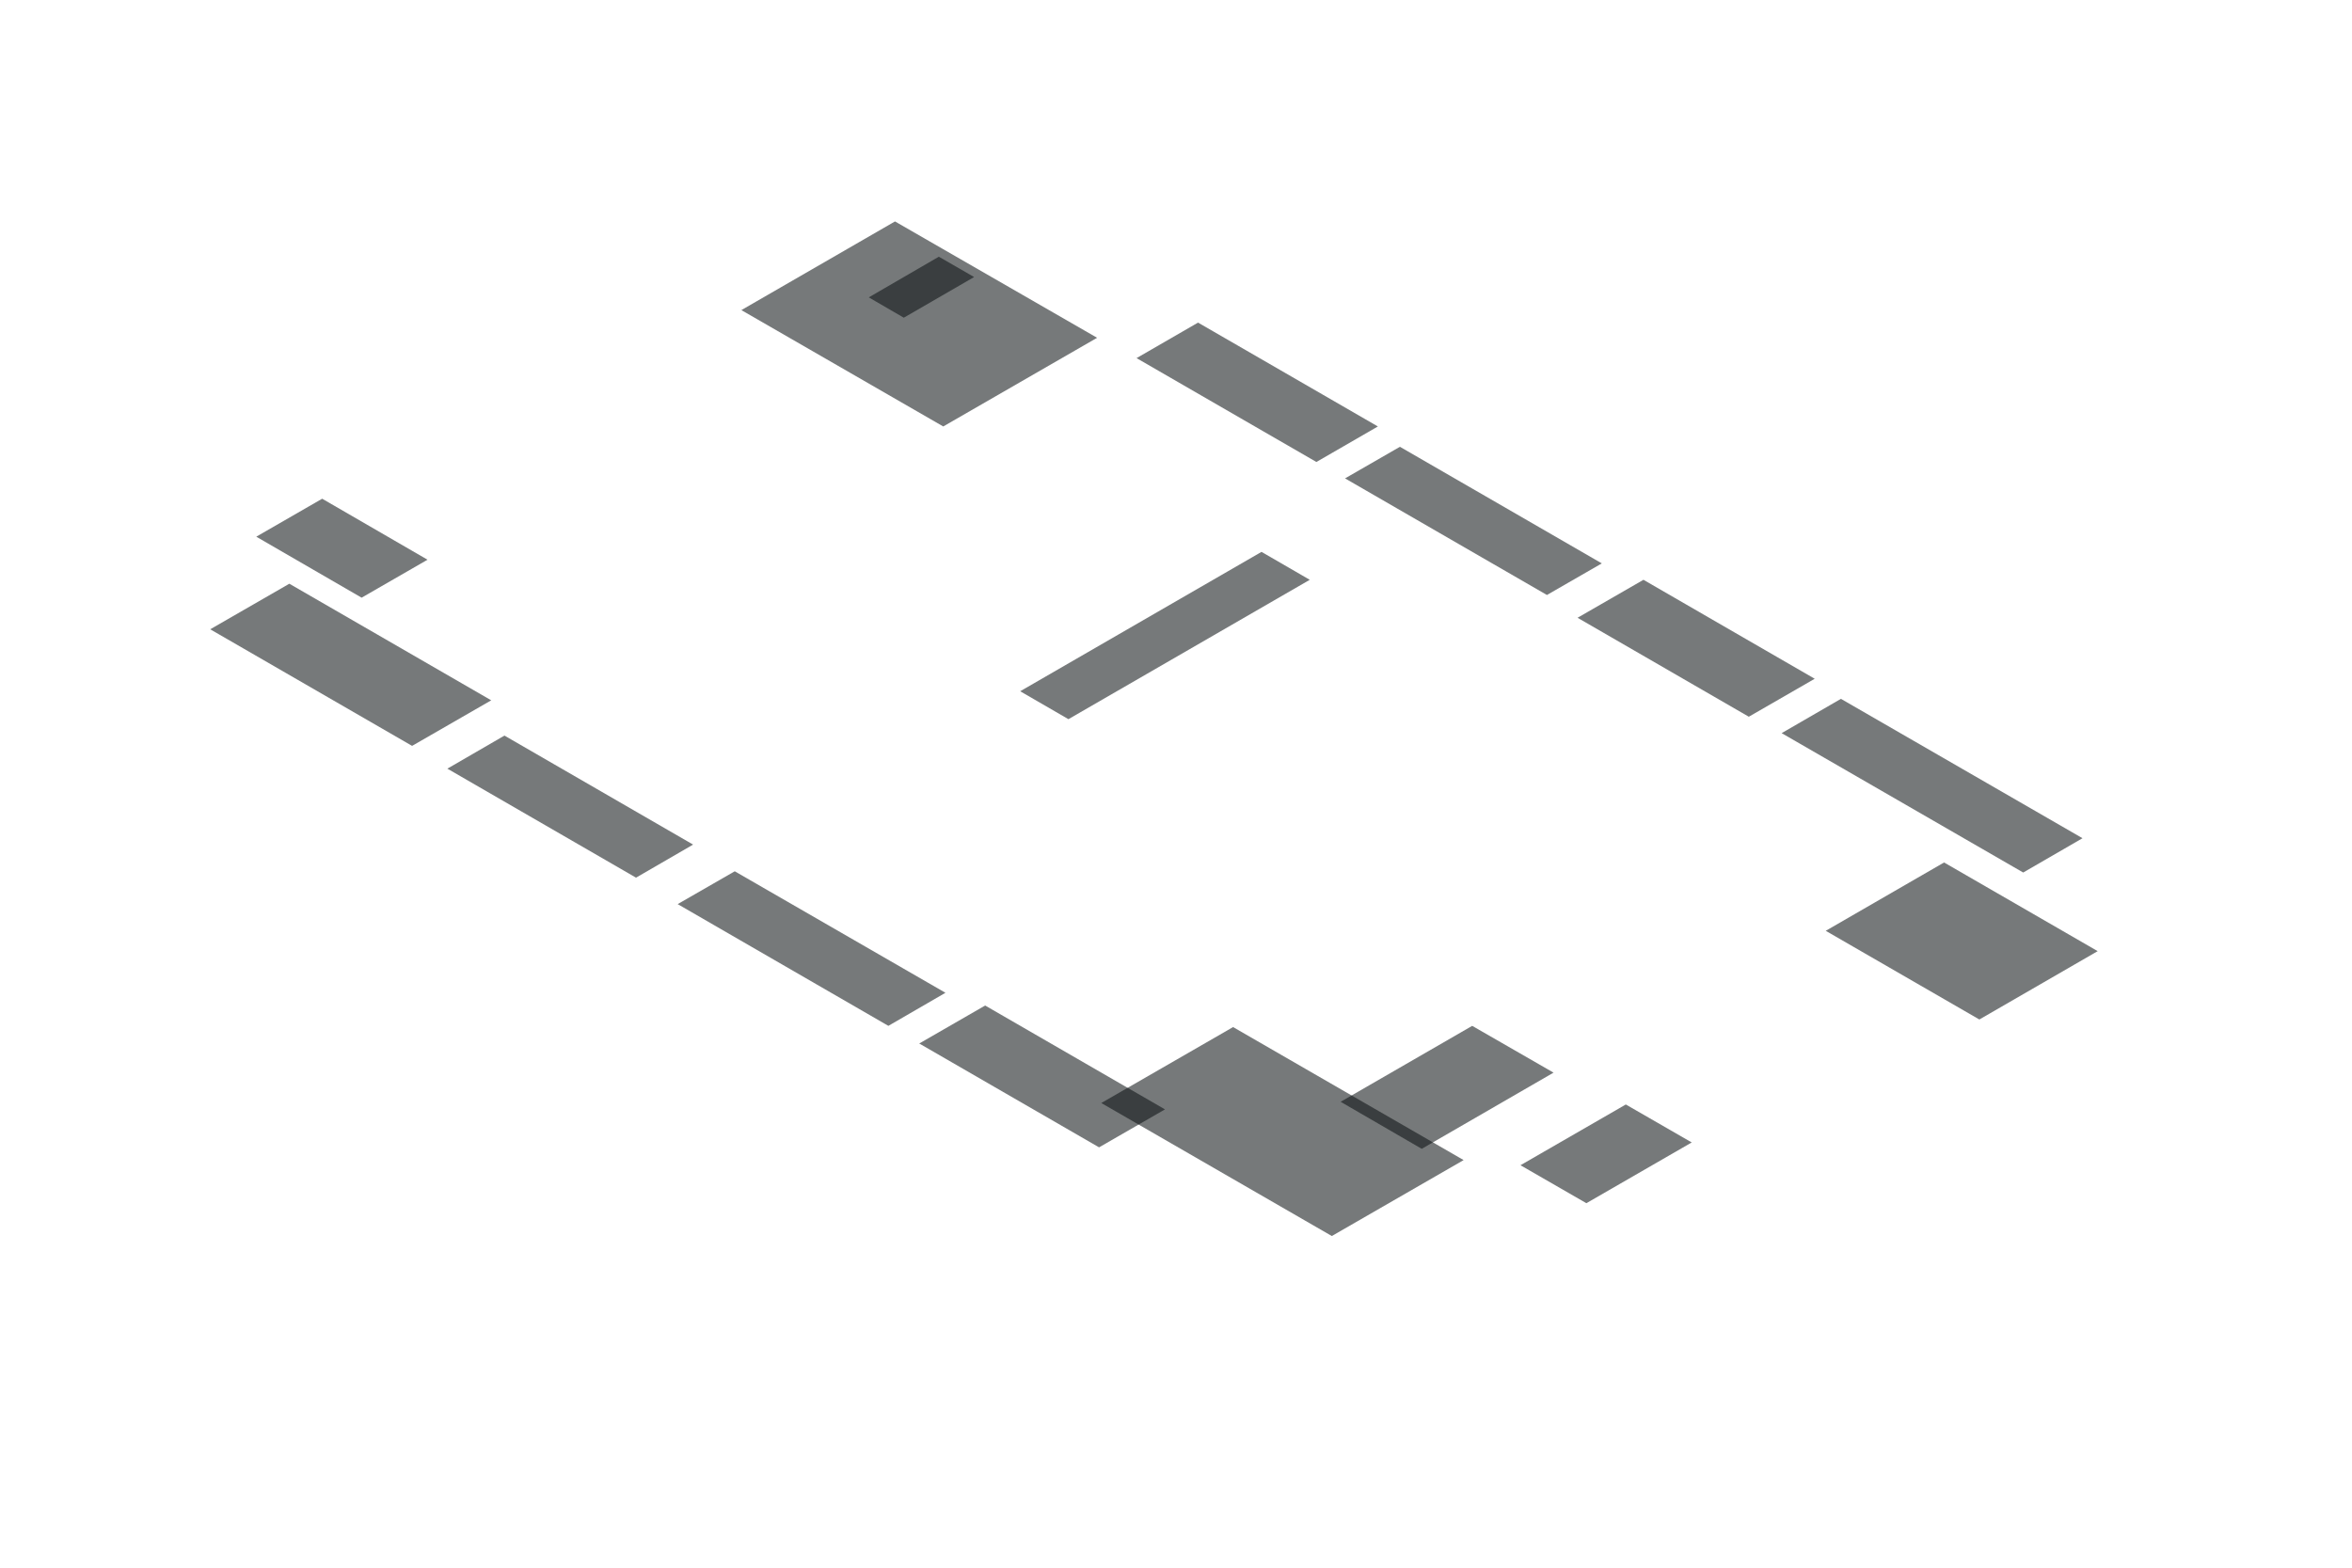
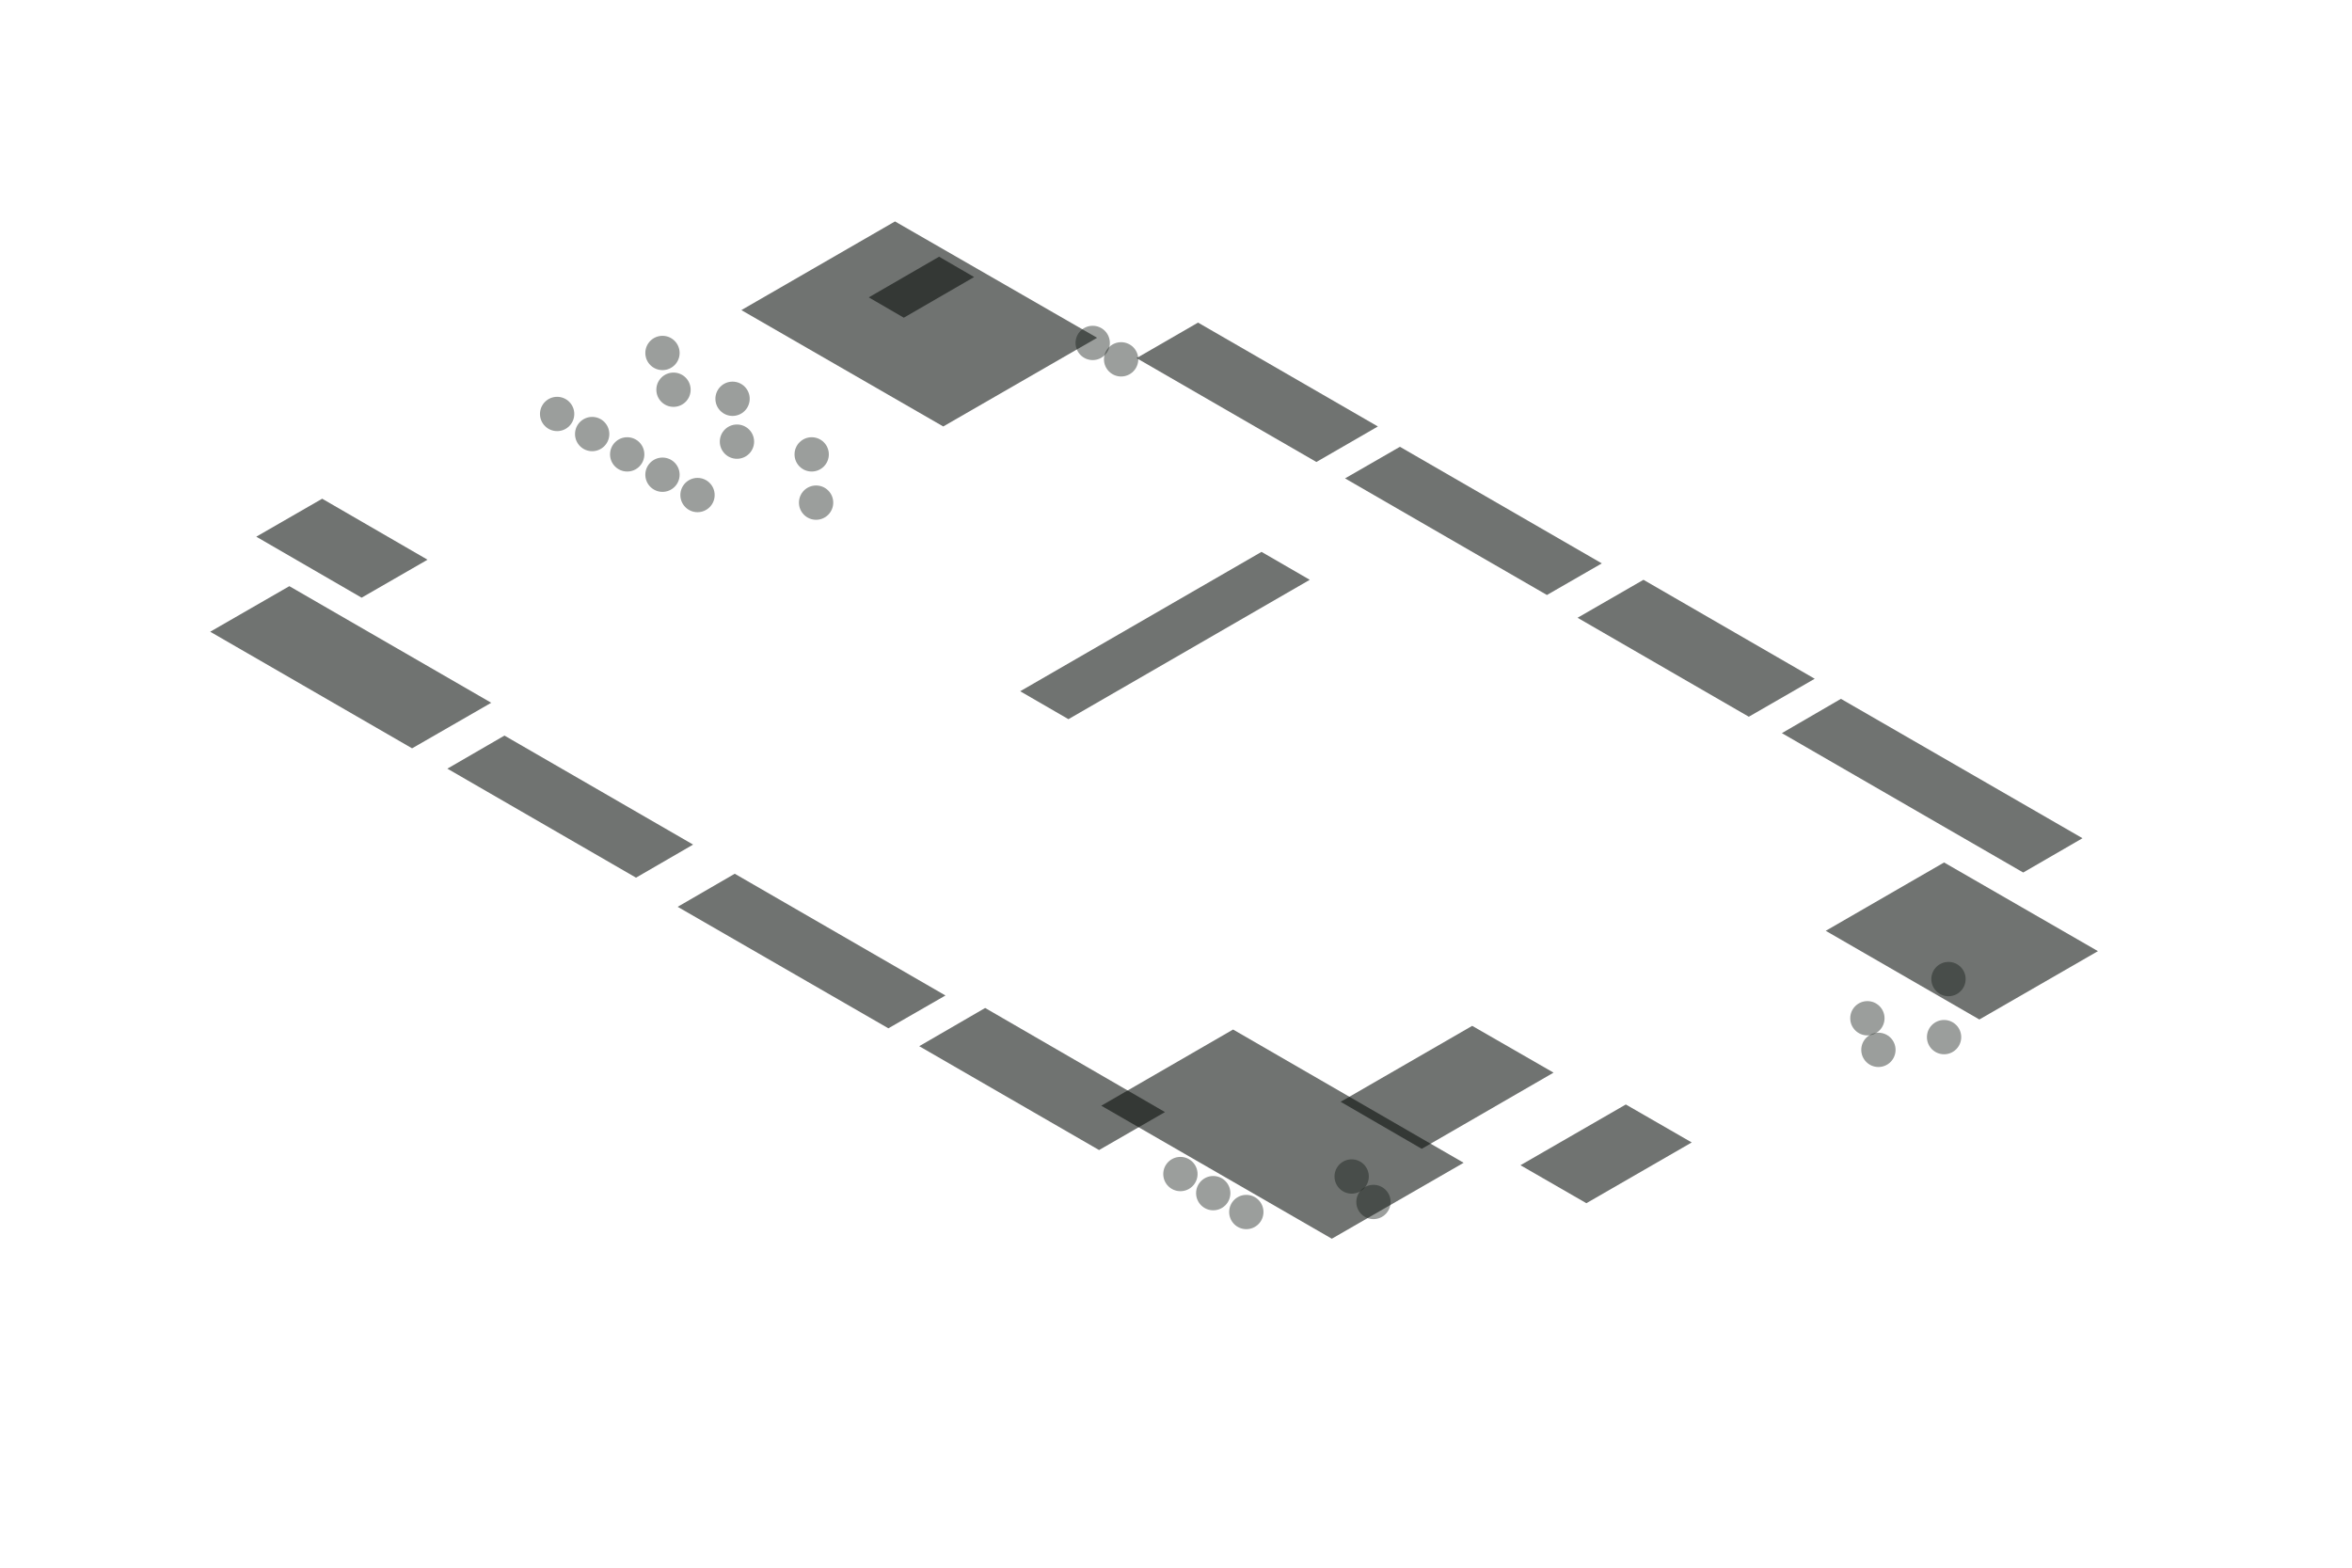
<svg xmlns="http://www.w3.org/2000/svg" width="960" height="640" viewBox="0 0 960 640">
-   <polygon points="365.3,90.4 447.8,137.9 385.0,174.1 302.6,126.6" fill="#0a1012" opacity=".56" />
-   <polygon points="383.2,104.8 397.6,113.1 368.9,129.7 354.6,121.4" fill="#0a1012" opacity=".56" />
-   <polygon points="514.9,225.3 534.6,236.7 436.1,293.6 416.4,282.2" fill="#0a1012" opacity=".56" />
-   <polygon points="503.3,419.3 597.4,473.6 543.6,504.6 449.5,450.3" fill="#0a1012" opacity=".56" />
-   <polygon points="663.6,450.9 690.5,466.4 647.5,491.2 620.6,475.7" fill="#0a1012" opacity=".56" />
-   <polygon points="489.0,131.7 562.4,174.1 537.3,188.6 463.9,146.2" fill="#0a1012" opacity=".56" />
-   <polygon points="571.4,182.4 653.8,230.0 631.4,242.9 549.0,195.3" fill="#0a1012" opacity=".56" />
-   <polygon points="670.8,236.7 740.7,277.1 713.8,292.6 643.9,252.2" fill="#0a1012" opacity=".56" />
-   <polygon points="751.4,285.3 850.0,342.2 825.8,356.2 727.2,299.3" fill="#0a1012" opacity=".56" />
-   <polygon points="131.5,203.6 174.5,228.5 147.6,244.0 104.6,219.1" fill="#0a1012" opacity=".56" />
-   <polygon points="118.1,238.3 200.5,285.9 168.2,304.5 85.8,256.9" fill="#0a1012" opacity=".56" />
-   <polygon points="205.9,300.3 282.9,344.8 259.6,358.3 182.6,313.8" fill="#0a1012" opacity=".56" />
-   <polygon points="299.9,355.7 385.9,405.3 362.6,418.8 276.6,369.1" fill="#0a1012" opacity=".56" />
-   <polygon points="402.1,410.5 475.5,452.9 448.6,468.4 375.2,426.0" fill="#0a1012" opacity=".56" />
-   <polygon points="793.5,352.1 856.2,388.3 807.9,416.2 745.2,380.0" fill="#0a1012" opacity=".56" />
-   <polygon points="600.9,418.8 634.1,437.9 580.3,469.0 547.2,449.8" fill="#0a1012" opacity=".56" />
+   <polygon data-occluder="station-terminal" points="365.3,90.4 447.8,137.9 385.0,174.1 302.6,126.6" fill="#080d0a" opacity=".58" />
+   <polygon data-occluder="clock-tower" points="383.3,104.8 397.6,113.1 368.9,129.7 354.6,121.4" fill="#080d0a" opacity=".58" />
+   <polygon data-occluder="glass-footbridge" points="514.9,225.3 534.6,236.7 436.1,293.6 416.4,282.2" fill="#080d0a" opacity=".58" />
+   <polygon data-occluder="cargo-warehouse" points="503.3,420.3 597.4,474.7 543.6,505.7 449.5,451.4" fill="#080d0a" opacity=".58" />
+   <polygon data-occluder="signal-annex" points="663.6,450.9 690.5,466.4 647.5,491.2 620.6,475.7" fill="#080d0a" opacity=".58" />
+   <polygon data-occluder="north-hotel" points="489.0,131.7 562.4,174.1 537.3,188.6 463.9,146.2" fill="#080d0a" opacity=".58" />
+   <polygon data-occluder="north-shops" points="571.4,182.4 653.8,230.0 631.4,242.9 549.0,195.3" fill="#080d0a" opacity=".58" />
+   <polygon data-occluder="north-offices" points="670.8,236.7 740.7,277.1 713.8,292.6 643.9,252.2" fill="#080d0a" opacity=".58" />
+   <polygon data-occluder="north-apartments" points="751.4,285.3 850.0,342.2 825.8,356.2 727.3,299.3" fill="#080d0a" opacity=".58" />
+   <polygon data-occluder="west-cafe" points="131.5,203.6 174.5,228.5 147.6,244.0 104.6,219.1" fill="#080d0a" opacity=".58" />
+   <polygon data-occluder="south-workshops" points="118.1,239.3 200.5,286.9 168.2,305.5 85.8,257.9" fill="#080d0a" opacity=".58" />
+   <polygon data-occluder="south-houses" points="205.9,300.3 282.9,344.8 259.6,358.3 182.6,313.8" fill="#080d0a" opacity=".58" />
+   <polygon data-occluder="south-depot" points="299.9,356.7 385.9,406.4 362.6,419.8 276.6,370.2" fill="#080d0a" opacity=".58" />
+   <polygon data-occluder="south-garage" points="402.1,411.5 475.5,454.0 448.6,469.5 375.2,427.1" fill="#080d0a" opacity=".58" />
+   <polygon data-occluder="east-admin" points="793.5,352.1 856.3,388.3 807.9,416.2 745.2,380.0" fill="#080d0a" opacity=".58" />
+   <polygon data-occluder="east-hostel" points="600.9,418.8 634.1,437.9 580.3,469.0 547.2,449.8" fill="#080d0a" opacity=".58" />
+   <circle cx="270.4" cy="144.1" r="7.0" fill="#101812" opacity=".42" />
+   <circle cx="274.9" cy="159.1" r="7.0" fill="#101812" opacity=".42" />
+   <circle cx="299.0" cy="162.8" r="7.0" fill="#101812" opacity=".42" />
+   <circle cx="300.8" cy="180.3" r="7.0" fill="#101812" opacity=".42" />
+   <circle cx="331.3" cy="185.5" r="7.0" fill="#101812" opacity=".42" />
+   <circle cx="333.1" cy="205.2" r="7.0" fill="#101812" opacity=".42" />
+   <circle cx="795.3" cy="399.7" r="7.0" fill="#101812" opacity=".42" />
+   <circle cx="793.5" cy="423.4" r="7.0" fill="#101812" opacity=".42" />
+   <circle cx="227.4" cy="169.0" r="7.0" fill="#101812" opacity=".42" />
+   <circle cx="241.7" cy="177.2" r="7.0" fill="#101812" opacity=".42" />
+   <circle cx="256.0" cy="185.5" r="7.0" fill="#101812" opacity=".42" />
+   <circle cx="270.4" cy="193.8" r="7.0" fill="#101812" opacity=".42" />
+   <circle cx="284.7" cy="202.1" r="7.0" fill="#101812" opacity=".42" />
+   <circle cx="446.0" cy="140.0" r="7.0" fill="#101812" opacity=".42" />
+   <circle cx="457.6" cy="146.7" r="7.0" fill="#101812" opacity=".42" />
+   <circle cx="762.2" cy="415.7" r="7.0" fill="#101812" opacity=".42" />
+   <circle cx="766.7" cy="428.6" r="7.0" fill="#101812" opacity=".42" />
+   <circle cx="551.7" cy="480.3" r="7.0" fill="#101812" opacity=".42" />
+   <circle cx="560.6" cy="490.7" r="7.0" fill="#101812" opacity=".42" />
+   <circle cx="481.8" cy="479.3" r="7.0" fill="#101812" opacity=".42" />
+   <circle cx="495.2" cy="487.1" r="7.0" fill="#101812" opacity=".42" />
+   <circle cx="508.7" cy="494.8" r="7.0" fill="#101812" opacity=".42" />
</svg>
